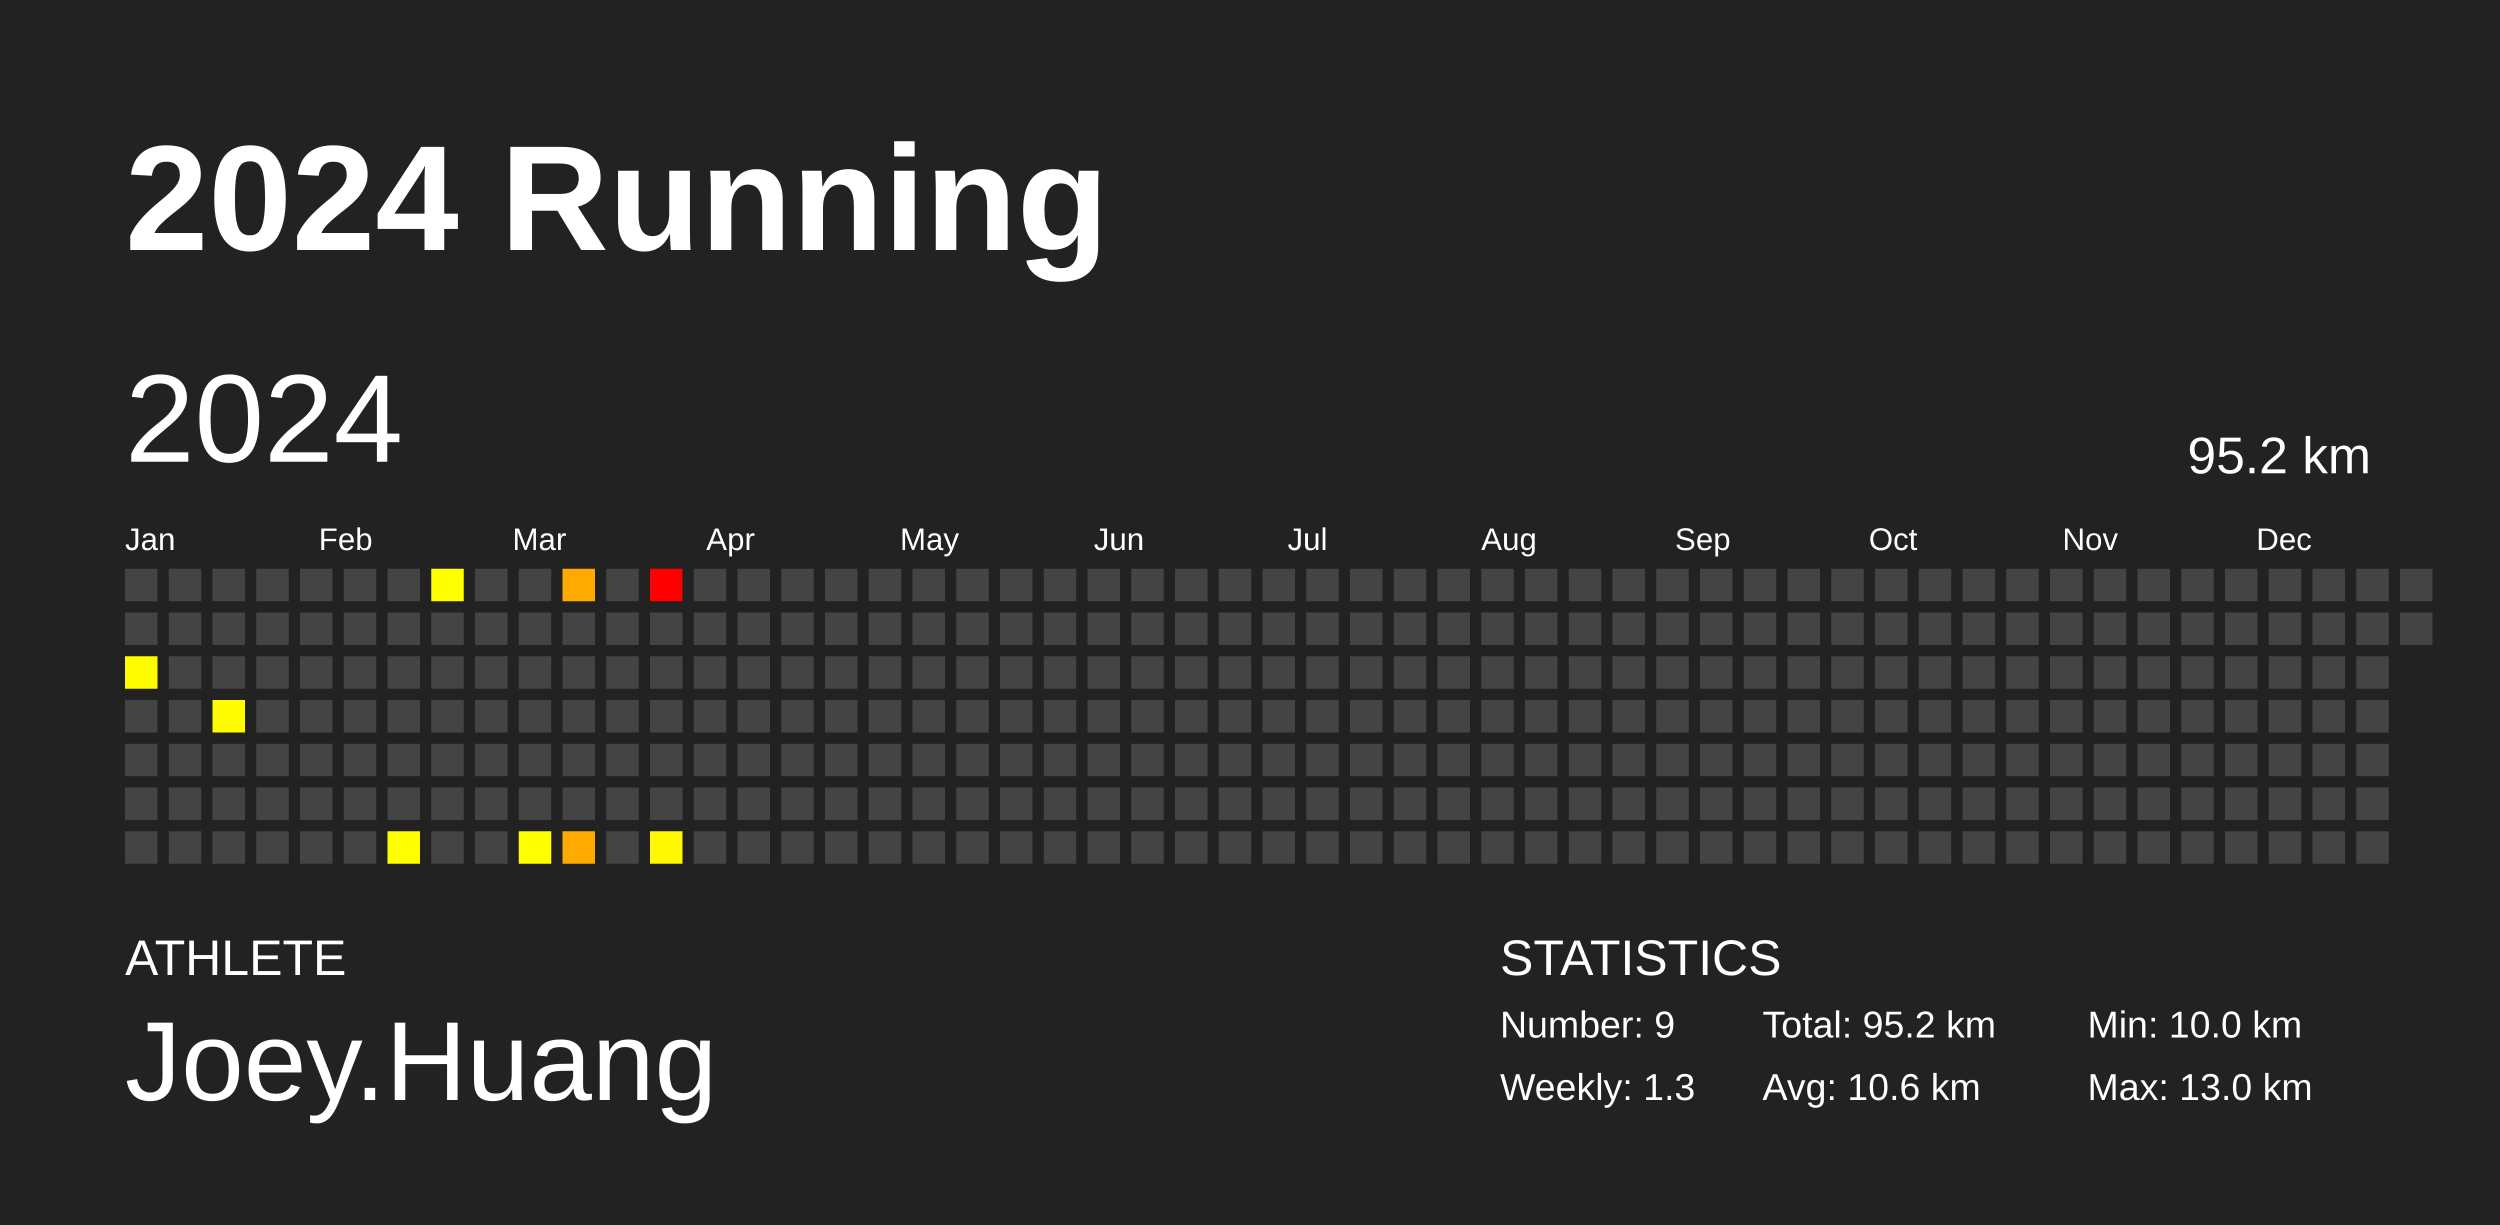
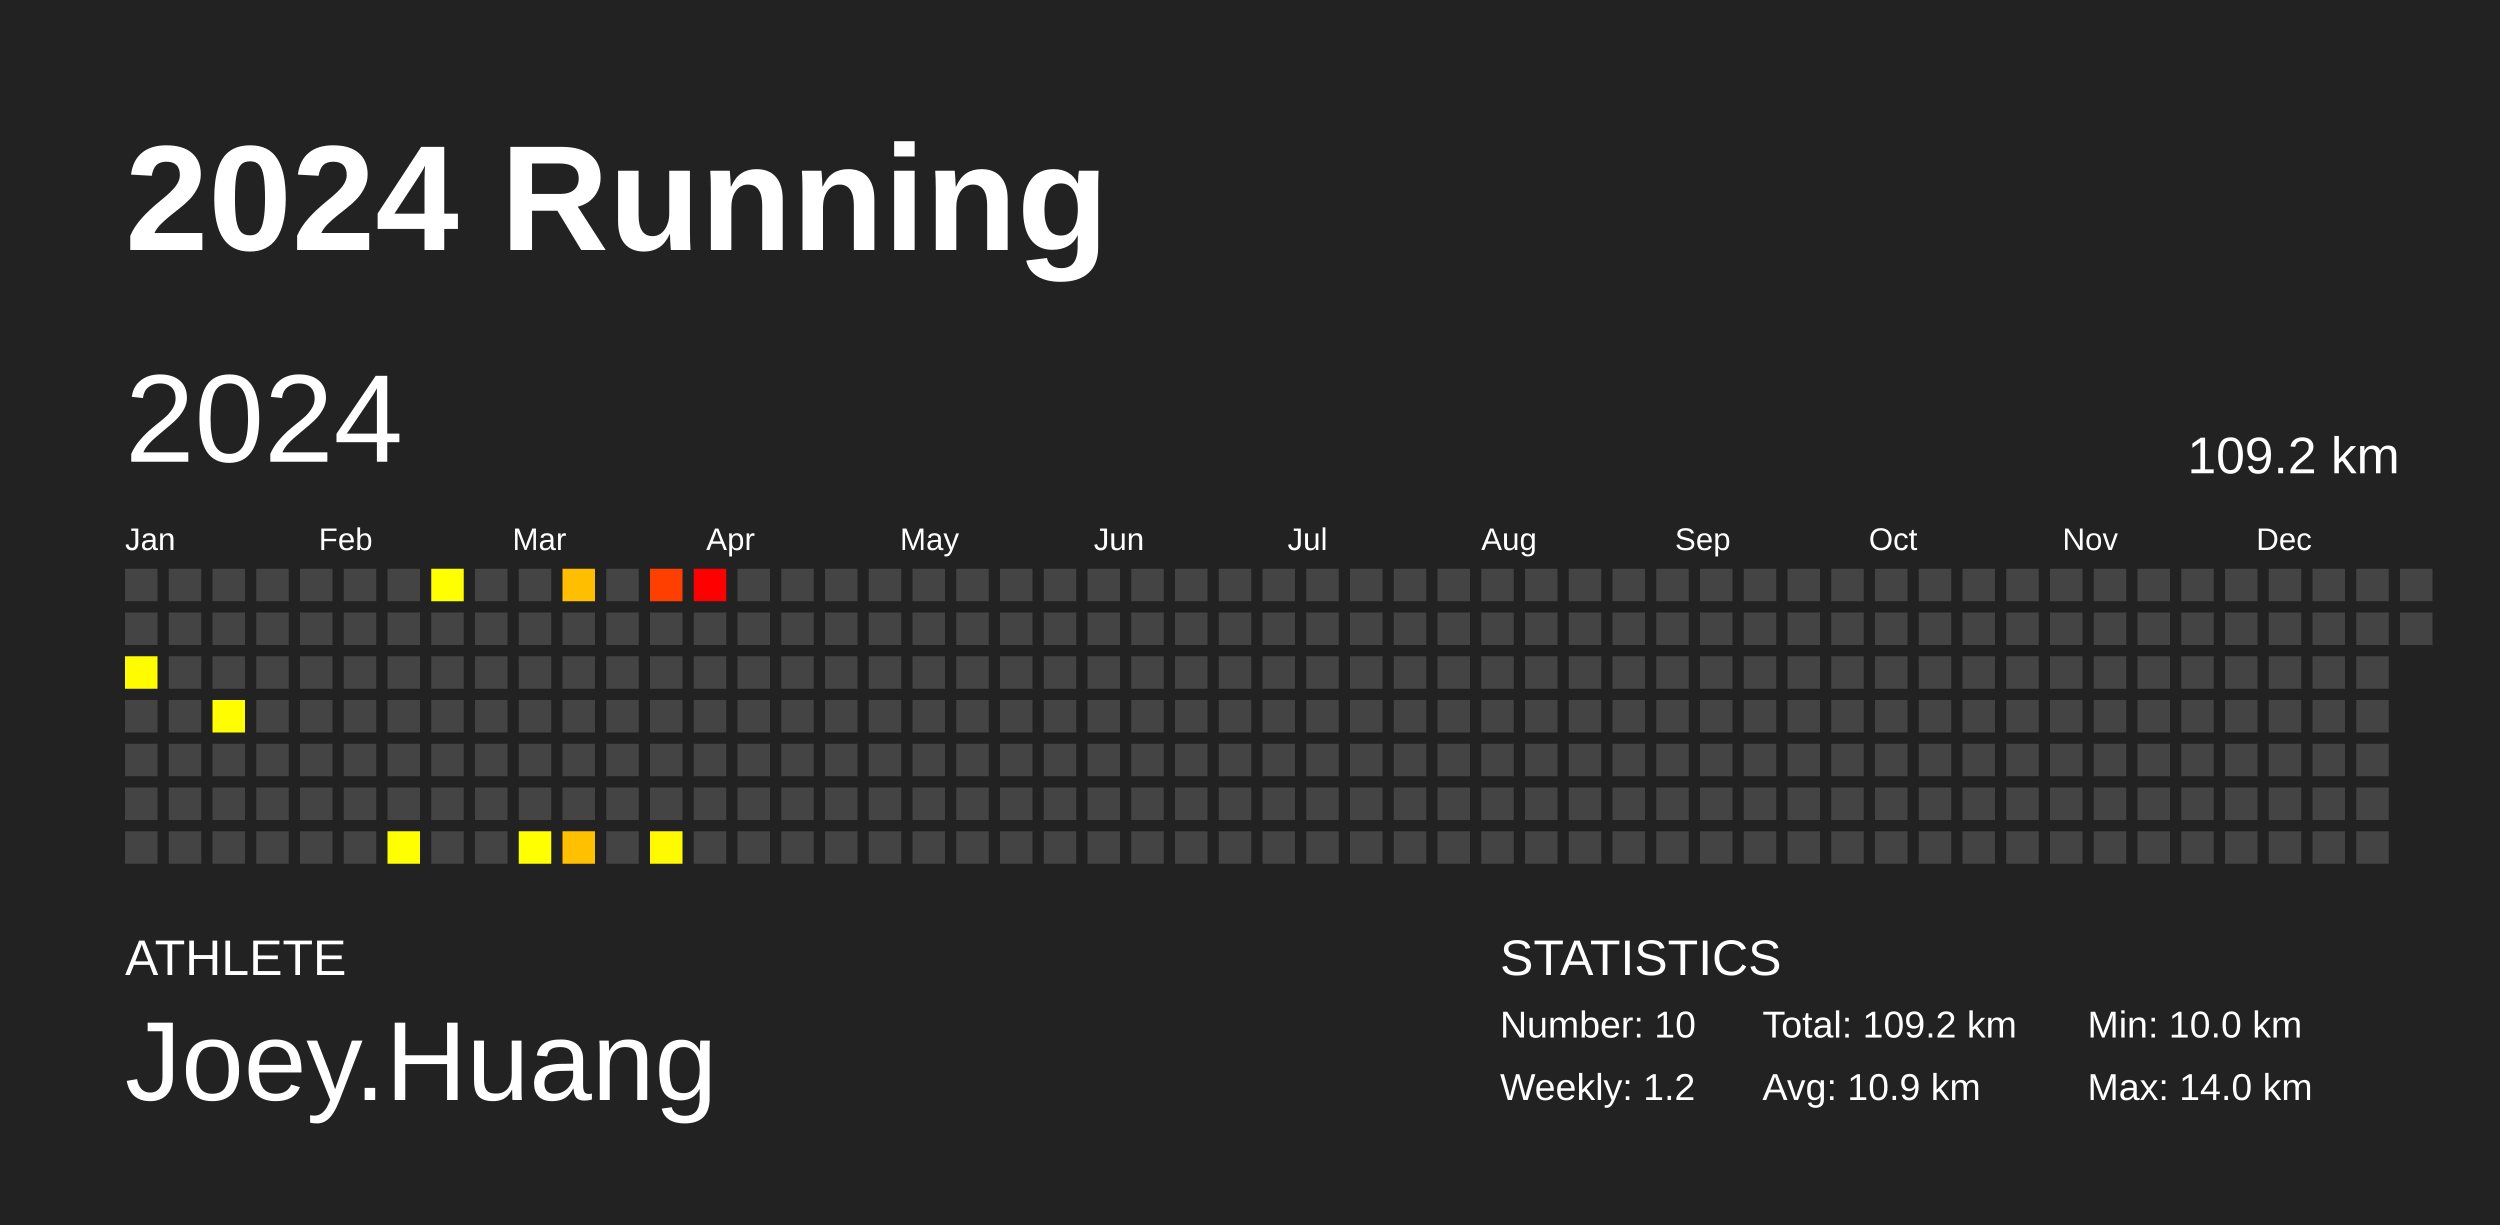
<svg xmlns="http://www.w3.org/2000/svg" baseProfile="full" height="98mm" version="1.1" viewBox="0,0,200,98" width="200mm">
  <defs />
  <rect fill="#222222" height="98" width="200" x="0" y="0" />
  <text fill="#FFFFFF" style="font-size:12px; font-family:Arial; font-weight:bold;" x="10" y="20">2024 Running</text>
  <text fill="#FFFFFF" style="font-size:4px; font-family:Arial" x="10" y="78">ATHLETE</text>
  <text fill="#FFFFFF" style="font-size:9px; font-family:Arial" x="10" y="88">Joey.Huang</text>
  <text fill="#FFFFFF" style="font-size:4px; font-family:Arial" x="120" y="78">STATISTICS</text>
-   <text fill="#FFFFFF" style="font-size:3px; font-family:Arial" x="120" y="83">Number: 9</text>
-   <text fill="#FFFFFF" style="font-size:3px; font-family:Arial" x="120" y="88">Weekly: 1.3</text>
-   <text fill="#FFFFFF" style="font-size:3px; font-family:Arial" x="141" y="83">Total: 95.2 km</text>
-   <text fill="#FFFFFF" style="font-size:3px; font-family:Arial" x="141" y="88">Avg: 10.6 km</text>
+   <text fill="#FFFFFF" style="font-size:3px; font-family:Arial" x="120" y="83">Number: 10</text>
+   <text fill="#FFFFFF" style="font-size:3px; font-family:Arial" x="120" y="88">Weekly: 1.2</text>
+   <text fill="#FFFFFF" style="font-size:3px; font-family:Arial" x="141" y="83">Total: 109.2 km</text>
+   <text fill="#FFFFFF" style="font-size:3px; font-family:Arial" x="141" y="88">Avg: 10.9 km</text>
  <text fill="#FFFFFF" style="font-size:3px; font-family:Arial" x="167" y="83">Min: 10.0 km</text>
-   <text fill="#FFFFFF" style="font-size:3px; font-family:Arial" x="167" y="88">Max: 13.0 km</text>
+   <text fill="#FFFFFF" style="font-size:3px; font-family:Arial" x="167" y="88">Max: 14.0 km</text>
  <text dominant-baseline="hanging" fill="#FFFFFF" style="font-size:10.0px; font-family:Arial;" x="10" y="30">2024</text>
-   <text dominant-baseline="hanging" fill="#FFFFFF" style="font-size:4.125px; font-family:Arial;" x="175" y="35">95.2 km</text>
+   <text dominant-baseline="hanging" fill="#FFFFFF" style="font-size:4.125px; font-family:Arial;" x="175" y="35">109.2 km</text>
  <text fill="#FFFFFF" style="font-size:2.5px; font-family:Arial" x="10.0" y="44">Jan</text>
  <text fill="#FFFFFF" style="font-size:2.5px; font-family:Arial" x="25.5" y="44">Feb</text>
  <text fill="#FFFFFF" style="font-size:2.5px; font-family:Arial" x="41.0" y="44">Mar</text>
  <text fill="#FFFFFF" style="font-size:2.5px; font-family:Arial" x="56.5" y="44">Apr</text>
  <text fill="#FFFFFF" style="font-size:2.5px; font-family:Arial" x="72.0" y="44">May</text>
  <text fill="#FFFFFF" style="font-size:2.5px; font-family:Arial" x="87.5" y="44">Jun</text>
  <text fill="#FFFFFF" style="font-size:2.5px; font-family:Arial" x="103.0" y="44">Jul</text>
  <text fill="#FFFFFF" style="font-size:2.5px; font-family:Arial" x="118.5" y="44">Aug</text>
  <text fill="#FFFFFF" style="font-size:2.5px; font-family:Arial" x="134.0" y="44">Sep</text>
  <text fill="#FFFFFF" style="font-size:2.5px; font-family:Arial" x="149.5" y="44">Oct</text>
  <text fill="#FFFFFF" style="font-size:2.5px; font-family:Arial" x="165.0" y="44">Nov</text>
  <text fill="#FFFFFF" style="font-size:2.5px; font-family:Arial" x="180.5" y="44">Dec</text>
  <rect fill="#444444" height="2.6" width="2.6" x="10.0" y="45.5" />
  <rect fill="#444444" height="2.6" width="2.6" x="10.0" y="49.0" />
  <rect fill="#fffc00" height="2.6" width="2.6" x="10.0" y="52.5" />
  <rect fill="#444444" height="2.6" width="2.6" x="10.0" y="56.0" />
  <rect fill="#444444" height="2.6" width="2.6" x="10.0" y="59.5" />
  <rect fill="#444444" height="2.6" width="2.6" x="10.0" y="63.0" />
  <rect fill="#444444" height="2.6" width="2.6" x="10.0" y="66.5" />
  <rect fill="#444444" height="2.6" width="2.6" x="13.5" y="45.5" />
  <rect fill="#444444" height="2.6" width="2.6" x="13.5" y="49.0" />
  <rect fill="#444444" height="2.6" width="2.6" x="13.5" y="52.5" />
  <rect fill="#444444" height="2.6" width="2.6" x="13.5" y="56.0" />
  <rect fill="#444444" height="2.6" width="2.6" x="13.5" y="59.5" />
  <rect fill="#444444" height="2.6" width="2.6" x="13.5" y="63.0" />
  <rect fill="#444444" height="2.6" width="2.6" x="13.5" y="66.5" />
  <rect fill="#444444" height="2.6" width="2.6" x="17.0" y="45.5" />
  <rect fill="#444444" height="2.6" width="2.6" x="17.0" y="49.0" />
  <rect fill="#444444" height="2.6" width="2.6" x="17.0" y="52.5" />
-   <rect fill="#fffc00" height="2.6" width="2.6" x="17.0" y="56.0" />
+   <rect fill="#fffd00" height="2.6" width="2.6" x="17.0" y="56.0" />
  <rect fill="#444444" height="2.6" width="2.6" x="17.0" y="59.5" />
  <rect fill="#444444" height="2.6" width="2.6" x="17.0" y="63.0" />
  <rect fill="#444444" height="2.6" width="2.6" x="17.0" y="66.5" />
  <rect fill="#444444" height="2.6" width="2.6" x="20.5" y="45.5" />
  <rect fill="#444444" height="2.6" width="2.6" x="20.5" y="49.0" />
  <rect fill="#444444" height="2.6" width="2.6" x="20.5" y="52.5" />
  <rect fill="#444444" height="2.6" width="2.6" x="20.5" y="56.0" />
  <rect fill="#444444" height="2.6" width="2.6" x="20.5" y="59.5" />
  <rect fill="#444444" height="2.6" width="2.6" x="20.5" y="63.0" />
  <rect fill="#444444" height="2.6" width="2.6" x="20.5" y="66.5" />
  <rect fill="#444444" height="2.6" width="2.6" x="24.0" y="45.5" />
  <rect fill="#444444" height="2.6" width="2.6" x="24.0" y="49.0" />
  <rect fill="#444444" height="2.6" width="2.6" x="24.0" y="52.5" />
  <rect fill="#444444" height="2.6" width="2.6" x="24.0" y="56.0" />
  <rect fill="#444444" height="2.6" width="2.6" x="24.0" y="59.5" />
  <rect fill="#444444" height="2.6" width="2.6" x="24.0" y="63.0" />
  <rect fill="#444444" height="2.6" width="2.6" x="24.0" y="66.5" />
  <rect fill="#444444" height="2.6" width="2.6" x="27.5" y="45.5" />
  <rect fill="#444444" height="2.6" width="2.6" x="27.5" y="49.0" />
  <rect fill="#444444" height="2.6" width="2.6" x="27.5" y="52.5" />
  <rect fill="#444444" height="2.6" width="2.6" x="27.5" y="56.0" />
  <rect fill="#444444" height="2.6" width="2.6" x="27.5" y="59.5" />
  <rect fill="#444444" height="2.6" width="2.6" x="27.5" y="63.0" />
  <rect fill="#444444" height="2.6" width="2.6" x="27.5" y="66.5" />
  <rect fill="#444444" height="2.6" width="2.6" x="31.0" y="45.5" />
  <rect fill="#444444" height="2.6" width="2.6" x="31.0" y="49.0" />
  <rect fill="#444444" height="2.6" width="2.6" x="31.0" y="52.5" />
  <rect fill="#444444" height="2.6" width="2.6" x="31.0" y="56.0" />
  <rect fill="#444444" height="2.6" width="2.6" x="31.0" y="59.5" />
  <rect fill="#444444" height="2.6" width="2.6" x="31.0" y="63.0" />
  <rect fill="#ffff00" height="2.6" width="2.6" x="31.0" y="66.5" />
  <rect fill="#ffff00" height="2.6" width="2.6" x="34.5" y="45.5" />
  <rect fill="#444444" height="2.6" width="2.6" x="34.5" y="49.0" />
  <rect fill="#444444" height="2.6" width="2.6" x="34.5" y="52.5" />
  <rect fill="#444444" height="2.6" width="2.6" x="34.5" y="56.0" />
  <rect fill="#444444" height="2.6" width="2.6" x="34.5" y="59.5" />
  <rect fill="#444444" height="2.6" width="2.6" x="34.5" y="63.0" />
  <rect fill="#444444" height="2.6" width="2.6" x="34.5" y="66.5" />
  <rect fill="#444444" height="2.6" width="2.6" x="38.0" y="45.5" />
  <rect fill="#444444" height="2.6" width="2.6" x="38.0" y="49.0" />
  <rect fill="#444444" height="2.6" width="2.6" x="38.0" y="52.5" />
  <rect fill="#444444" height="2.6" width="2.6" x="38.0" y="56.0" />
  <rect fill="#444444" height="2.6" width="2.6" x="38.0" y="59.5" />
  <rect fill="#444444" height="2.6" width="2.6" x="38.0" y="63.0" />
  <rect fill="#444444" height="2.6" width="2.6" x="38.0" y="66.5" />
  <rect fill="#444444" height="2.6" width="2.6" x="41.5" y="45.5" />
  <rect fill="#444444" height="2.6" width="2.6" x="41.5" y="49.0" />
  <rect fill="#444444" height="2.6" width="2.6" x="41.5" y="52.5" />
  <rect fill="#444444" height="2.6" width="2.6" x="41.5" y="56.0" />
  <rect fill="#444444" height="2.6" width="2.6" x="41.5" y="59.5" />
  <rect fill="#444444" height="2.6" width="2.6" x="41.5" y="63.0" />
  <rect fill="#ffff00" height="2.6" width="2.6" x="41.5" y="66.5" />
-   <rect fill="#ffaa00" height="2.6" width="2.6" x="45.0" y="45.5" />
+   <rect fill="#ffbf00" height="2.6" width="2.6" x="45.0" y="45.5" />
  <rect fill="#444444" height="2.6" width="2.6" x="45.0" y="49.0" />
  <rect fill="#444444" height="2.6" width="2.6" x="45.0" y="52.5" />
  <rect fill="#444444" height="2.6" width="2.6" x="45.0" y="56.0" />
  <rect fill="#444444" height="2.6" width="2.6" x="45.0" y="59.5" />
  <rect fill="#444444" height="2.6" width="2.6" x="45.0" y="63.0" />
-   <rect fill="#ffaa00" height="2.6" width="2.6" x="45.0" y="66.5" />
+   <rect fill="#ffc000" height="2.6" width="2.6" x="45.0" y="66.5" />
  <rect fill="#444444" height="2.6" width="2.6" x="48.5" y="45.5" />
  <rect fill="#444444" height="2.6" width="2.6" x="48.5" y="49.0" />
  <rect fill="#444444" height="2.6" width="2.6" x="48.5" y="52.5" />
  <rect fill="#444444" height="2.6" width="2.6" x="48.5" y="56.0" />
  <rect fill="#444444" height="2.6" width="2.6" x="48.5" y="59.5" />
  <rect fill="#444444" height="2.6" width="2.6" x="48.5" y="63.0" />
  <rect fill="#444444" height="2.6" width="2.6" x="48.5" y="66.5" />
-   <rect fill="#ff0000" height="2.6" width="2.6" x="52.0" y="45.5" />
+   <rect fill="#ff3f00" height="2.6" width="2.6" x="52.0" y="45.5" />
  <rect fill="#444444" height="2.6" width="2.6" x="52.0" y="49.0" />
  <rect fill="#444444" height="2.6" width="2.6" x="52.0" y="52.5" />
  <rect fill="#444444" height="2.6" width="2.6" x="52.0" y="56.0" />
  <rect fill="#444444" height="2.6" width="2.6" x="52.0" y="59.5" />
  <rect fill="#444444" height="2.6" width="2.6" x="52.0" y="63.0" />
-   <rect fill="#fff800" height="2.6" width="2.6" x="52.0" y="66.5" />
-   <rect fill="#444444" height="2.6" width="2.6" x="55.5" y="45.5" />
+   <rect fill="#fffa00" height="2.6" width="2.6" x="52.0" y="66.5" />
+   <rect fill="#ff0000" height="2.6" width="2.6" x="55.5" y="45.5" />
  <rect fill="#444444" height="2.6" width="2.6" x="55.5" y="49.0" />
  <rect fill="#444444" height="2.6" width="2.6" x="55.5" y="52.5" />
  <rect fill="#444444" height="2.6" width="2.6" x="55.5" y="56.0" />
  <rect fill="#444444" height="2.6" width="2.6" x="55.5" y="59.5" />
  <rect fill="#444444" height="2.6" width="2.6" x="55.5" y="63.0" />
  <rect fill="#444444" height="2.6" width="2.6" x="55.5" y="66.5" />
  <rect fill="#444444" height="2.6" width="2.6" x="59.0" y="45.5" />
  <rect fill="#444444" height="2.6" width="2.6" x="59.0" y="49.0" />
  <rect fill="#444444" height="2.6" width="2.6" x="59.0" y="52.5" />
  <rect fill="#444444" height="2.6" width="2.6" x="59.0" y="56.0" />
  <rect fill="#444444" height="2.6" width="2.6" x="59.0" y="59.5" />
  <rect fill="#444444" height="2.6" width="2.6" x="59.0" y="63.0" />
  <rect fill="#444444" height="2.6" width="2.6" x="59.0" y="66.5" />
  <rect fill="#444444" height="2.6" width="2.6" x="62.5" y="45.5" />
  <rect fill="#444444" height="2.6" width="2.6" x="62.5" y="49.0" />
  <rect fill="#444444" height="2.6" width="2.6" x="62.5" y="52.5" />
  <rect fill="#444444" height="2.6" width="2.6" x="62.5" y="56.0" />
  <rect fill="#444444" height="2.6" width="2.6" x="62.5" y="59.5" />
  <rect fill="#444444" height="2.6" width="2.6" x="62.5" y="63.0" />
  <rect fill="#444444" height="2.6" width="2.6" x="62.5" y="66.5" />
  <rect fill="#444444" height="2.6" width="2.6" x="66.0" y="45.5" />
  <rect fill="#444444" height="2.6" width="2.6" x="66.0" y="49.0" />
  <rect fill="#444444" height="2.6" width="2.6" x="66.0" y="52.5" />
  <rect fill="#444444" height="2.6" width="2.6" x="66.0" y="56.0" />
  <rect fill="#444444" height="2.6" width="2.6" x="66.0" y="59.5" />
  <rect fill="#444444" height="2.6" width="2.6" x="66.0" y="63.0" />
  <rect fill="#444444" height="2.6" width="2.6" x="66.0" y="66.5" />
  <rect fill="#444444" height="2.6" width="2.6" x="69.5" y="45.5" />
  <rect fill="#444444" height="2.6" width="2.6" x="69.5" y="49.0" />
  <rect fill="#444444" height="2.6" width="2.6" x="69.5" y="52.5" />
  <rect fill="#444444" height="2.6" width="2.6" x="69.5" y="56.0" />
  <rect fill="#444444" height="2.6" width="2.6" x="69.5" y="59.5" />
  <rect fill="#444444" height="2.6" width="2.6" x="69.5" y="63.0" />
  <rect fill="#444444" height="2.6" width="2.6" x="69.5" y="66.5" />
  <rect fill="#444444" height="2.6" width="2.6" x="73.0" y="45.5" />
  <rect fill="#444444" height="2.6" width="2.6" x="73.0" y="49.0" />
  <rect fill="#444444" height="2.6" width="2.6" x="73.0" y="52.5" />
  <rect fill="#444444" height="2.6" width="2.6" x="73.0" y="56.0" />
  <rect fill="#444444" height="2.6" width="2.6" x="73.0" y="59.5" />
  <rect fill="#444444" height="2.6" width="2.6" x="73.0" y="63.0" />
  <rect fill="#444444" height="2.6" width="2.6" x="73.0" y="66.5" />
  <rect fill="#444444" height="2.6" width="2.6" x="76.5" y="45.5" />
  <rect fill="#444444" height="2.6" width="2.6" x="76.5" y="49.0" />
  <rect fill="#444444" height="2.6" width="2.6" x="76.5" y="52.5" />
  <rect fill="#444444" height="2.6" width="2.6" x="76.5" y="56.0" />
  <rect fill="#444444" height="2.6" width="2.6" x="76.5" y="59.5" />
  <rect fill="#444444" height="2.6" width="2.6" x="76.5" y="63.0" />
  <rect fill="#444444" height="2.6" width="2.6" x="76.5" y="66.5" />
  <rect fill="#444444" height="2.6" width="2.6" x="80.0" y="45.5" />
  <rect fill="#444444" height="2.6" width="2.6" x="80.0" y="49.0" />
  <rect fill="#444444" height="2.6" width="2.6" x="80.0" y="52.5" />
  <rect fill="#444444" height="2.6" width="2.6" x="80.0" y="56.0" />
  <rect fill="#444444" height="2.6" width="2.6" x="80.0" y="59.5" />
  <rect fill="#444444" height="2.6" width="2.6" x="80.0" y="63.0" />
  <rect fill="#444444" height="2.6" width="2.6" x="80.0" y="66.5" />
  <rect fill="#444444" height="2.6" width="2.6" x="83.5" y="45.5" />
  <rect fill="#444444" height="2.6" width="2.6" x="83.5" y="49.0" />
  <rect fill="#444444" height="2.6" width="2.6" x="83.5" y="52.5" />
  <rect fill="#444444" height="2.6" width="2.6" x="83.5" y="56.0" />
  <rect fill="#444444" height="2.6" width="2.6" x="83.5" y="59.5" />
  <rect fill="#444444" height="2.6" width="2.6" x="83.5" y="63.0" />
  <rect fill="#444444" height="2.6" width="2.6" x="83.5" y="66.5" />
  <rect fill="#444444" height="2.6" width="2.6" x="87.0" y="45.5" />
  <rect fill="#444444" height="2.6" width="2.6" x="87.0" y="49.0" />
  <rect fill="#444444" height="2.6" width="2.6" x="87.0" y="52.5" />
  <rect fill="#444444" height="2.6" width="2.6" x="87.0" y="56.0" />
  <rect fill="#444444" height="2.6" width="2.6" x="87.0" y="59.5" />
  <rect fill="#444444" height="2.6" width="2.6" x="87.0" y="63.0" />
  <rect fill="#444444" height="2.6" width="2.6" x="87.0" y="66.5" />
  <rect fill="#444444" height="2.6" width="2.6" x="90.5" y="45.5" />
  <rect fill="#444444" height="2.6" width="2.6" x="90.5" y="49.0" />
  <rect fill="#444444" height="2.6" width="2.6" x="90.5" y="52.5" />
  <rect fill="#444444" height="2.6" width="2.6" x="90.5" y="56.0" />
  <rect fill="#444444" height="2.6" width="2.6" x="90.5" y="59.5" />
  <rect fill="#444444" height="2.6" width="2.6" x="90.5" y="63.0" />
  <rect fill="#444444" height="2.6" width="2.6" x="90.5" y="66.5" />
  <rect fill="#444444" height="2.6" width="2.6" x="94.0" y="45.5" />
  <rect fill="#444444" height="2.6" width="2.6" x="94.0" y="49.0" />
  <rect fill="#444444" height="2.6" width="2.6" x="94.0" y="52.5" />
  <rect fill="#444444" height="2.6" width="2.6" x="94.0" y="56.0" />
  <rect fill="#444444" height="2.6" width="2.6" x="94.0" y="59.5" />
  <rect fill="#444444" height="2.6" width="2.6" x="94.0" y="63.0" />
  <rect fill="#444444" height="2.6" width="2.6" x="94.0" y="66.5" />
  <rect fill="#444444" height="2.6" width="2.6" x="97.5" y="45.5" />
  <rect fill="#444444" height="2.6" width="2.6" x="97.5" y="49.0" />
  <rect fill="#444444" height="2.6" width="2.6" x="97.5" y="52.5" />
  <rect fill="#444444" height="2.6" width="2.6" x="97.5" y="56.0" />
  <rect fill="#444444" height="2.6" width="2.6" x="97.5" y="59.5" />
  <rect fill="#444444" height="2.6" width="2.6" x="97.5" y="63.0" />
  <rect fill="#444444" height="2.6" width="2.6" x="97.5" y="66.5" />
  <rect fill="#444444" height="2.6" width="2.6" x="101.0" y="45.5" />
  <rect fill="#444444" height="2.6" width="2.6" x="101.0" y="49.0" />
  <rect fill="#444444" height="2.6" width="2.6" x="101.0" y="52.5" />
  <rect fill="#444444" height="2.6" width="2.6" x="101.0" y="56.0" />
  <rect fill="#444444" height="2.6" width="2.6" x="101.0" y="59.5" />
  <rect fill="#444444" height="2.6" width="2.6" x="101.0" y="63.0" />
  <rect fill="#444444" height="2.6" width="2.6" x="101.0" y="66.5" />
  <rect fill="#444444" height="2.6" width="2.6" x="104.5" y="45.5" />
  <rect fill="#444444" height="2.6" width="2.6" x="104.5" y="49.0" />
  <rect fill="#444444" height="2.6" width="2.6" x="104.5" y="52.5" />
  <rect fill="#444444" height="2.6" width="2.6" x="104.5" y="56.0" />
  <rect fill="#444444" height="2.6" width="2.6" x="104.5" y="59.5" />
  <rect fill="#444444" height="2.6" width="2.6" x="104.5" y="63.0" />
  <rect fill="#444444" height="2.6" width="2.6" x="104.5" y="66.5" />
  <rect fill="#444444" height="2.6" width="2.6" x="108.0" y="45.5" />
  <rect fill="#444444" height="2.6" width="2.6" x="108.0" y="49.0" />
  <rect fill="#444444" height="2.6" width="2.6" x="108.0" y="52.5" />
  <rect fill="#444444" height="2.6" width="2.6" x="108.0" y="56.0" />
  <rect fill="#444444" height="2.6" width="2.6" x="108.0" y="59.5" />
  <rect fill="#444444" height="2.6" width="2.6" x="108.0" y="63.0" />
  <rect fill="#444444" height="2.6" width="2.6" x="108.0" y="66.5" />
  <rect fill="#444444" height="2.6" width="2.6" x="111.5" y="45.5" />
  <rect fill="#444444" height="2.6" width="2.6" x="111.5" y="49.0" />
  <rect fill="#444444" height="2.6" width="2.6" x="111.5" y="52.5" />
  <rect fill="#444444" height="2.6" width="2.6" x="111.5" y="56.0" />
  <rect fill="#444444" height="2.6" width="2.6" x="111.5" y="59.5" />
  <rect fill="#444444" height="2.6" width="2.6" x="111.5" y="63.0" />
  <rect fill="#444444" height="2.6" width="2.6" x="111.5" y="66.5" />
  <rect fill="#444444" height="2.6" width="2.6" x="115.0" y="45.5" />
  <rect fill="#444444" height="2.6" width="2.6" x="115.0" y="49.0" />
  <rect fill="#444444" height="2.6" width="2.6" x="115.0" y="52.5" />
  <rect fill="#444444" height="2.6" width="2.6" x="115.0" y="56.0" />
  <rect fill="#444444" height="2.6" width="2.6" x="115.0" y="59.5" />
  <rect fill="#444444" height="2.6" width="2.6" x="115.0" y="63.0" />
  <rect fill="#444444" height="2.6" width="2.6" x="115.0" y="66.5" />
  <rect fill="#444444" height="2.6" width="2.6" x="118.5" y="45.5" />
  <rect fill="#444444" height="2.6" width="2.6" x="118.5" y="49.0" />
  <rect fill="#444444" height="2.6" width="2.6" x="118.5" y="52.5" />
  <rect fill="#444444" height="2.6" width="2.6" x="118.5" y="56.0" />
  <rect fill="#444444" height="2.6" width="2.6" x="118.5" y="59.5" />
  <rect fill="#444444" height="2.6" width="2.6" x="118.5" y="63.0" />
  <rect fill="#444444" height="2.6" width="2.6" x="118.5" y="66.5" />
  <rect fill="#444444" height="2.6" width="2.6" x="122.0" y="45.5" />
  <rect fill="#444444" height="2.6" width="2.6" x="122.0" y="49.0" />
  <rect fill="#444444" height="2.6" width="2.6" x="122.0" y="52.5" />
  <rect fill="#444444" height="2.6" width="2.6" x="122.0" y="56.0" />
  <rect fill="#444444" height="2.6" width="2.6" x="122.0" y="59.5" />
  <rect fill="#444444" height="2.6" width="2.6" x="122.0" y="63.0" />
  <rect fill="#444444" height="2.6" width="2.6" x="122.0" y="66.5" />
  <rect fill="#444444" height="2.6" width="2.6" x="125.5" y="45.5" />
  <rect fill="#444444" height="2.6" width="2.6" x="125.5" y="49.0" />
  <rect fill="#444444" height="2.6" width="2.6" x="125.5" y="52.5" />
  <rect fill="#444444" height="2.6" width="2.6" x="125.5" y="56.0" />
  <rect fill="#444444" height="2.6" width="2.6" x="125.5" y="59.5" />
  <rect fill="#444444" height="2.6" width="2.6" x="125.5" y="63.0" />
  <rect fill="#444444" height="2.6" width="2.6" x="125.5" y="66.5" />
  <rect fill="#444444" height="2.6" width="2.6" x="129.0" y="45.5" />
  <rect fill="#444444" height="2.6" width="2.6" x="129.0" y="49.0" />
  <rect fill="#444444" height="2.6" width="2.6" x="129.0" y="52.5" />
  <rect fill="#444444" height="2.6" width="2.6" x="129.0" y="56.0" />
  <rect fill="#444444" height="2.6" width="2.6" x="129.0" y="59.5" />
  <rect fill="#444444" height="2.6" width="2.6" x="129.0" y="63.0" />
  <rect fill="#444444" height="2.6" width="2.6" x="129.0" y="66.5" />
  <rect fill="#444444" height="2.6" width="2.6" x="132.5" y="45.5" />
  <rect fill="#444444" height="2.6" width="2.6" x="132.5" y="49.0" />
  <rect fill="#444444" height="2.6" width="2.6" x="132.5" y="52.5" />
  <rect fill="#444444" height="2.6" width="2.6" x="132.5" y="56.0" />
  <rect fill="#444444" height="2.6" width="2.6" x="132.5" y="59.5" />
  <rect fill="#444444" height="2.6" width="2.6" x="132.5" y="63.0" />
  <rect fill="#444444" height="2.6" width="2.6" x="132.5" y="66.5" />
  <rect fill="#444444" height="2.6" width="2.6" x="136.0" y="45.5" />
  <rect fill="#444444" height="2.6" width="2.6" x="136.0" y="49.0" />
  <rect fill="#444444" height="2.6" width="2.6" x="136.0" y="52.5" />
  <rect fill="#444444" height="2.6" width="2.6" x="136.0" y="56.0" />
  <rect fill="#444444" height="2.6" width="2.6" x="136.0" y="59.5" />
  <rect fill="#444444" height="2.6" width="2.6" x="136.0" y="63.0" />
  <rect fill="#444444" height="2.6" width="2.6" x="136.0" y="66.5" />
  <rect fill="#444444" height="2.6" width="2.6" x="139.5" y="45.5" />
  <rect fill="#444444" height="2.6" width="2.6" x="139.5" y="49.0" />
  <rect fill="#444444" height="2.6" width="2.6" x="139.5" y="52.5" />
  <rect fill="#444444" height="2.6" width="2.6" x="139.5" y="56.0" />
  <rect fill="#444444" height="2.6" width="2.6" x="139.5" y="59.5" />
  <rect fill="#444444" height="2.6" width="2.6" x="139.5" y="63.0" />
  <rect fill="#444444" height="2.6" width="2.6" x="139.5" y="66.5" />
  <rect fill="#444444" height="2.6" width="2.6" x="143.0" y="45.5" />
  <rect fill="#444444" height="2.6" width="2.6" x="143.0" y="49.0" />
  <rect fill="#444444" height="2.6" width="2.6" x="143.0" y="52.5" />
  <rect fill="#444444" height="2.6" width="2.6" x="143.0" y="56.0" />
  <rect fill="#444444" height="2.6" width="2.6" x="143.0" y="59.5" />
  <rect fill="#444444" height="2.6" width="2.6" x="143.0" y="63.0" />
  <rect fill="#444444" height="2.6" width="2.6" x="143.0" y="66.5" />
  <rect fill="#444444" height="2.6" width="2.6" x="146.5" y="45.5" />
  <rect fill="#444444" height="2.6" width="2.6" x="146.5" y="49.0" />
  <rect fill="#444444" height="2.6" width="2.6" x="146.5" y="52.5" />
  <rect fill="#444444" height="2.6" width="2.6" x="146.5" y="56.0" />
  <rect fill="#444444" height="2.6" width="2.6" x="146.5" y="59.5" />
  <rect fill="#444444" height="2.6" width="2.6" x="146.5" y="63.0" />
  <rect fill="#444444" height="2.6" width="2.6" x="146.5" y="66.5" />
  <rect fill="#444444" height="2.6" width="2.6" x="150.0" y="45.5" />
  <rect fill="#444444" height="2.6" width="2.6" x="150.0" y="49.0" />
  <rect fill="#444444" height="2.6" width="2.6" x="150.0" y="52.5" />
  <rect fill="#444444" height="2.6" width="2.6" x="150.0" y="56.0" />
  <rect fill="#444444" height="2.6" width="2.6" x="150.0" y="59.5" />
  <rect fill="#444444" height="2.6" width="2.6" x="150.0" y="63.0" />
  <rect fill="#444444" height="2.6" width="2.6" x="150.0" y="66.5" />
  <rect fill="#444444" height="2.6" width="2.6" x="153.5" y="45.5" />
  <rect fill="#444444" height="2.6" width="2.6" x="153.5" y="49.0" />
  <rect fill="#444444" height="2.6" width="2.6" x="153.5" y="52.5" />
  <rect fill="#444444" height="2.6" width="2.6" x="153.5" y="56.0" />
  <rect fill="#444444" height="2.6" width="2.6" x="153.5" y="59.5" />
  <rect fill="#444444" height="2.6" width="2.6" x="153.5" y="63.0" />
  <rect fill="#444444" height="2.6" width="2.6" x="153.5" y="66.5" />
  <rect fill="#444444" height="2.6" width="2.6" x="157.0" y="45.5" />
  <rect fill="#444444" height="2.6" width="2.6" x="157.0" y="49.0" />
  <rect fill="#444444" height="2.6" width="2.6" x="157.0" y="52.5" />
  <rect fill="#444444" height="2.6" width="2.6" x="157.0" y="56.0" />
  <rect fill="#444444" height="2.6" width="2.6" x="157.0" y="59.5" />
  <rect fill="#444444" height="2.6" width="2.6" x="157.0" y="63.0" />
  <rect fill="#444444" height="2.6" width="2.6" x="157.0" y="66.5" />
  <rect fill="#444444" height="2.6" width="2.6" x="160.5" y="45.5" />
  <rect fill="#444444" height="2.6" width="2.6" x="160.5" y="49.0" />
  <rect fill="#444444" height="2.6" width="2.6" x="160.5" y="52.5" />
  <rect fill="#444444" height="2.6" width="2.6" x="160.5" y="56.0" />
  <rect fill="#444444" height="2.6" width="2.6" x="160.5" y="59.5" />
  <rect fill="#444444" height="2.6" width="2.6" x="160.5" y="63.0" />
  <rect fill="#444444" height="2.6" width="2.6" x="160.5" y="66.5" />
  <rect fill="#444444" height="2.6" width="2.6" x="164.0" y="45.5" />
  <rect fill="#444444" height="2.6" width="2.6" x="164.0" y="49.0" />
  <rect fill="#444444" height="2.6" width="2.6" x="164.0" y="52.5" />
  <rect fill="#444444" height="2.6" width="2.6" x="164.0" y="56.0" />
  <rect fill="#444444" height="2.6" width="2.6" x="164.0" y="59.5" />
  <rect fill="#444444" height="2.6" width="2.6" x="164.0" y="63.0" />
  <rect fill="#444444" height="2.6" width="2.6" x="164.0" y="66.5" />
  <rect fill="#444444" height="2.6" width="2.6" x="167.5" y="45.5" />
  <rect fill="#444444" height="2.6" width="2.6" x="167.5" y="49.0" />
  <rect fill="#444444" height="2.6" width="2.6" x="167.5" y="52.5" />
  <rect fill="#444444" height="2.6" width="2.6" x="167.5" y="56.0" />
  <rect fill="#444444" height="2.6" width="2.6" x="167.5" y="59.5" />
  <rect fill="#444444" height="2.6" width="2.6" x="167.5" y="63.0" />
  <rect fill="#444444" height="2.6" width="2.6" x="167.5" y="66.5" />
  <rect fill="#444444" height="2.6" width="2.6" x="171.0" y="45.5" />
  <rect fill="#444444" height="2.6" width="2.6" x="171.0" y="49.0" />
  <rect fill="#444444" height="2.6" width="2.6" x="171.0" y="52.5" />
  <rect fill="#444444" height="2.6" width="2.6" x="171.0" y="56.0" />
  <rect fill="#444444" height="2.6" width="2.6" x="171.0" y="59.5" />
  <rect fill="#444444" height="2.6" width="2.6" x="171.0" y="63.0" />
  <rect fill="#444444" height="2.6" width="2.6" x="171.0" y="66.5" />
  <rect fill="#444444" height="2.6" width="2.6" x="174.5" y="45.5" />
  <rect fill="#444444" height="2.6" width="2.6" x="174.5" y="49.0" />
  <rect fill="#444444" height="2.6" width="2.6" x="174.5" y="52.5" />
  <rect fill="#444444" height="2.6" width="2.6" x="174.5" y="56.0" />
  <rect fill="#444444" height="2.6" width="2.6" x="174.5" y="59.5" />
  <rect fill="#444444" height="2.6" width="2.6" x="174.5" y="63.0" />
  <rect fill="#444444" height="2.6" width="2.6" x="174.5" y="66.5" />
  <rect fill="#444444" height="2.6" width="2.6" x="178.0" y="45.5" />
  <rect fill="#444444" height="2.6" width="2.6" x="178.0" y="49.0" />
  <rect fill="#444444" height="2.6" width="2.6" x="178.0" y="52.5" />
  <rect fill="#444444" height="2.6" width="2.6" x="178.0" y="56.0" />
  <rect fill="#444444" height="2.6" width="2.6" x="178.0" y="59.5" />
  <rect fill="#444444" height="2.6" width="2.6" x="178.0" y="63.0" />
  <rect fill="#444444" height="2.6" width="2.6" x="178.0" y="66.5" />
  <rect fill="#444444" height="2.6" width="2.6" x="181.5" y="45.5" />
  <rect fill="#444444" height="2.6" width="2.6" x="181.5" y="49.0" />
  <rect fill="#444444" height="2.6" width="2.6" x="181.5" y="52.5" />
  <rect fill="#444444" height="2.6" width="2.6" x="181.5" y="56.0" />
  <rect fill="#444444" height="2.6" width="2.6" x="181.5" y="59.5" />
  <rect fill="#444444" height="2.6" width="2.6" x="181.5" y="63.0" />
  <rect fill="#444444" height="2.6" width="2.6" x="181.5" y="66.5" />
  <rect fill="#444444" height="2.6" width="2.6" x="185.0" y="45.5" />
  <rect fill="#444444" height="2.6" width="2.6" x="185.0" y="49.0" />
  <rect fill="#444444" height="2.6" width="2.6" x="185.0" y="52.5" />
  <rect fill="#444444" height="2.6" width="2.6" x="185.0" y="56.0" />
  <rect fill="#444444" height="2.6" width="2.6" x="185.0" y="59.5" />
  <rect fill="#444444" height="2.6" width="2.6" x="185.0" y="63.0" />
  <rect fill="#444444" height="2.6" width="2.6" x="185.0" y="66.5" />
  <rect fill="#444444" height="2.6" width="2.6" x="188.5" y="45.5" />
  <rect fill="#444444" height="2.6" width="2.6" x="188.5" y="49.0" />
  <rect fill="#444444" height="2.6" width="2.6" x="188.5" y="52.5" />
  <rect fill="#444444" height="2.6" width="2.6" x="188.5" y="56.0" />
  <rect fill="#444444" height="2.6" width="2.6" x="188.5" y="59.5" />
  <rect fill="#444444" height="2.6" width="2.6" x="188.5" y="63.0" />
  <rect fill="#444444" height="2.6" width="2.6" x="188.5" y="66.5" />
  <rect fill="#444444" height="2.6" width="2.6" x="192.0" y="45.5" />
  <rect fill="#444444" height="2.6" width="2.6" x="192.0" y="49.0" />
</svg>
